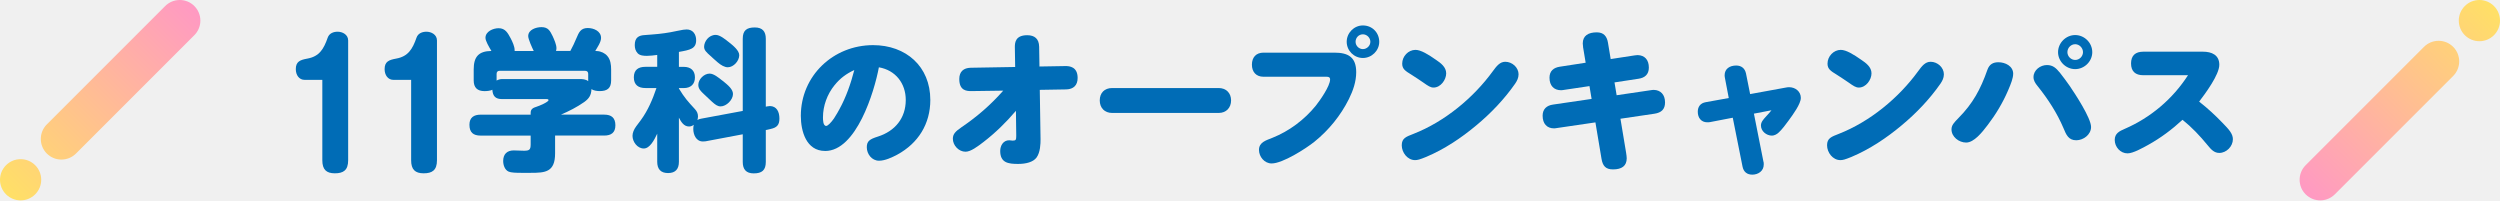
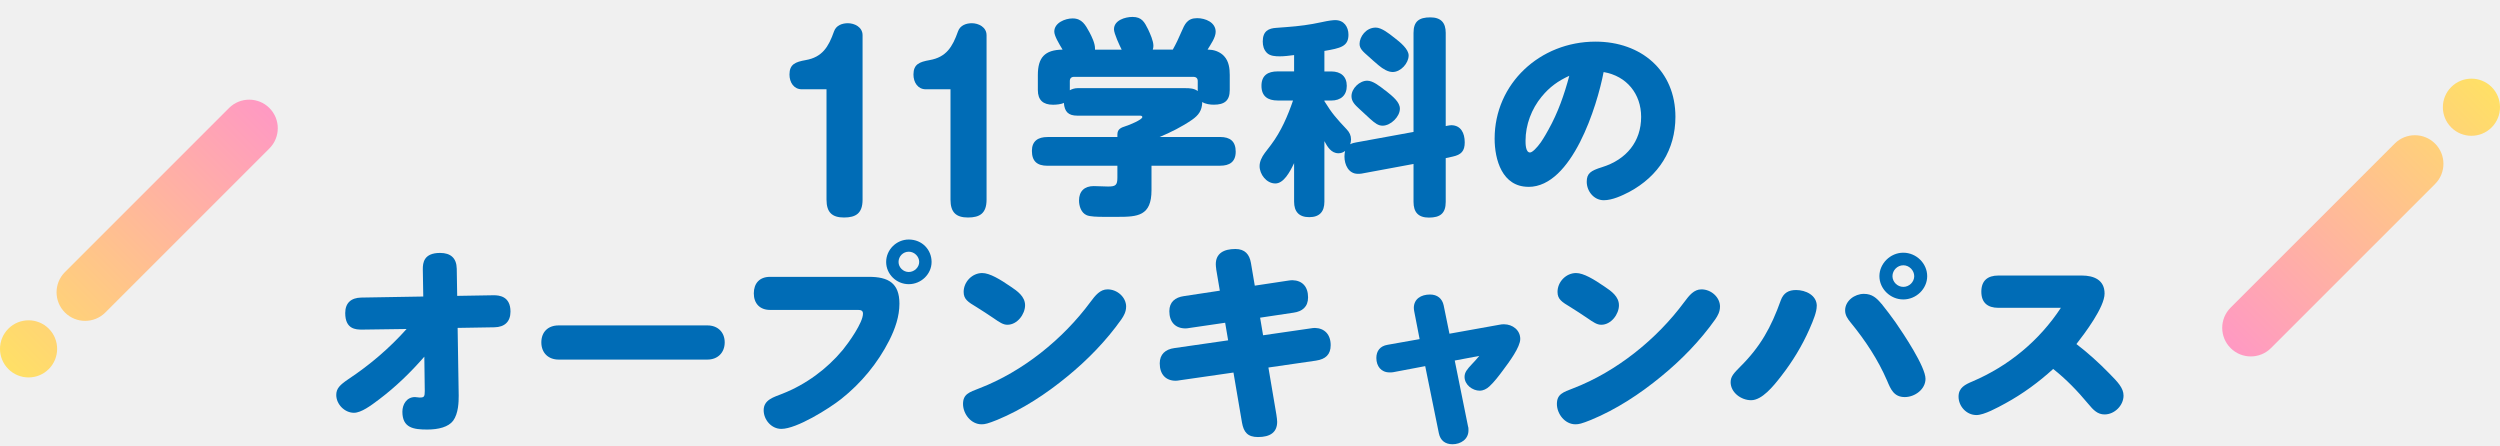
- <svg xmlns="http://www.w3.org/2000/svg" width="786" height="63" viewBox="0 0 786 63" fill="none">
-   <g clip-path="url(#clip0_294_4553)">
-     <path d="M11.06 61.102C8.53 63.633 4.428 63.633 1.898 61.102C-0.633 58.572 -0.633 54.47 1.898 51.94C4.428 49.409 8.53 49.409 11.06 51.94C13.591 54.47 13.591 58.572 11.06 61.102ZM61.102 1.898C58.572 -0.633 54.47 -0.633 51.94 1.898L14.725 39.11C12.195 41.641 12.195 45.742 14.725 48.273C17.256 50.803 21.357 50.803 23.888 48.273L61.102 11.06C63.633 8.53 63.633 4.428 61.102 1.898Z" fill="url(#paint0_linear_294_4553)" />
-     <path d="M774.94 1.898C777.47 -0.633 781.572 -0.633 784.102 1.898C786.633 4.428 786.633 8.53 784.102 11.06C781.572 13.591 777.47 13.591 774.94 11.06C772.409 8.53 772.409 4.428 774.94 1.898ZM724.898 61.102C727.428 63.633 731.53 63.633 734.06 61.102L771.275 23.89C773.805 21.359 773.805 17.258 771.275 14.727C768.745 12.197 764.643 12.197 762.112 14.727L724.898 51.94C722.367 54.47 722.367 58.572 724.898 61.102Z" fill="url(#paint1_linear_294_4553)" />
-     <g clip-path="url(#clip1_294_4553)">
-       <path d="M95.78 25.11C94 25.11 93 23.55 93 21.74C93 19.36 94.34 18.84 96.65 18.42C100.39 17.75 101.79 15.41 103.03 11.84C103.51 10.44 104.9 9.97 106.15 9.97C107.64 9.97 109.46 10.85 109.46 12.72V50.4C109.46 53.51 107.97 54.49 105.28 54.49C102.59 54.49 101.34 53.3 101.34 50.4V25.11H95.78Z" fill="#006CB6" />
-       <path d="M123.702 25.11C121.922 25.11 120.922 23.55 120.922 21.74C120.922 19.36 122.262 18.84 124.572 18.42C128.312 17.75 129.712 15.41 130.952 11.84C131.432 10.44 132.822 9.97 134.072 9.97C135.562 9.97 137.382 10.85 137.382 12.72V50.4C137.382 53.51 135.892 54.49 133.202 54.49C130.512 54.49 129.262 53.3 129.262 50.4V25.11H123.692H123.702Z" fill="#006CB6" />
-       <path d="M167.8 16.02C167.32 15.06 166.07 12.32 166.07 11.36C166.07 9.3 168.57 8.53 170.25 8.53C172.36 8.53 172.94 9.73 173.75 11.36C174.23 12.42 174.95 14 174.95 15.15C174.95 15.44 174.9 15.73 174.81 16.01H179.32C180.04 14.71 180.66 13.37 181.24 11.98C182.01 10.16 182.58 8.81 184.79 8.81C186.66 8.81 188.97 9.77 188.97 11.93C188.97 13.27 187.82 14.86 187.15 16.01L187.77 16.06C188.92 16.11 190.22 16.73 190.94 17.6C191.95 18.75 192.14 20.38 192.14 21.82V25.28C192.14 27.73 190.94 28.64 188.54 28.64C187.77 28.64 186.62 28.5 185.95 28.02C185.9 29.99 185.13 31.04 183.65 32.1C181.39 33.68 178.85 34.98 176.35 36.04H189.98C192.24 36.04 193.48 37.05 193.48 39.4C193.48 41.75 192.09 42.62 189.98 42.62H174.52V48.24C174.52 54.14 171.4 54.34 166.89 54.34H163.82C162.33 54.34 160.65 54.29 159.93 53.96C158.68 53.43 158.2 51.85 158.2 50.6C158.2 48.49 159.4 47.29 161.51 47.29C162.57 47.29 163.67 47.39 164.73 47.39C166.41 47.39 166.84 47.1 166.84 45.37V42.63H151.09C148.79 42.63 147.59 41.62 147.59 39.22C147.59 36.96 148.98 36.05 151.09 36.05H166.84V35.47C166.84 34.27 167.61 33.89 168.71 33.55C169.53 33.31 172.45 32.06 172.45 31.49C172.45 31.15 172.07 31.15 171.87 31.15H157.81C155.79 31.15 154.93 30.24 154.79 28.22C154.17 28.56 153.01 28.65 152.34 28.65C150.08 28.65 148.93 27.55 148.93 25.29V21.83C148.93 17.85 150.47 16.07 154.5 16.02C153.64 14.58 152.63 12.85 152.63 11.89C152.63 9.87 155.08 8.87 156.76 8.87C158.87 8.87 159.64 10.36 160.55 12.04C161.08 13.05 161.8 14.58 161.8 15.74V16.03H167.8V16.02ZM157.86 24.85H182.15C183.11 24.85 184.17 24.9 184.93 25.52V23.22C184.93 22.6 184.59 22.26 183.92 22.26H157.09C156.47 22.26 156.13 22.6 156.13 23.22V25.33C156.61 25.04 157.28 24.85 157.86 24.85Z" fill="#006CB6" />
-       <path d="M220.609 37.28L233.519 34.88V12.18C233.519 9.54 234.769 8.63 237.309 8.63C239.709 8.63 240.769 9.88 240.769 12.18V33.54L241.249 33.44C241.539 33.39 241.829 33.34 242.069 33.34C244.179 33.39 245.049 35.12 245.049 37.28C245.049 39.25 244.279 40.11 242.309 40.54L240.769 40.88V50.91C240.769 53.55 239.519 54.51 236.979 54.51C234.579 54.51 233.519 53.26 233.519 50.91V42.22L221.809 44.43C221.469 44.48 221.279 44.48 220.989 44.48C218.879 44.48 217.969 42.37 217.969 40.54C217.969 40.06 218.019 39.68 218.109 39.24C217.679 39.58 217.199 39.77 216.619 39.77C214.989 39.77 214.119 38.28 213.449 36.99V50.86C213.449 53.12 212.389 54.41 210.039 54.41C207.689 54.41 206.629 53.11 206.629 50.86V42.03C205.669 44.09 204.279 46.69 202.409 46.69C200.389 46.69 198.859 44.58 198.859 42.71C198.859 41.7 199.339 40.65 200.009 39.73C200.489 39.06 201.019 38.39 201.449 37.81C203.709 34.74 205.189 31.23 206.389 27.68H202.929C200.719 27.68 199.279 26.72 199.279 24.32C199.279 21.92 200.719 21.01 202.929 21.01H206.629V17.27C205.529 17.41 204.469 17.56 203.409 17.56C202.449 17.56 201.199 17.51 200.479 16.74C199.809 16.02 199.569 15.16 199.569 14.15C199.569 11.75 200.909 11.13 202.639 11.03C203.359 10.98 204.269 10.89 205.089 10.84C207.679 10.65 210.229 10.31 212.769 9.74C214.449 9.36 215.409 9.26 215.889 9.26C217.859 9.26 218.869 10.8 218.869 12.62C218.869 15.31 217.049 15.69 213.449 16.32V21.02H214.989C217.149 21.02 218.489 22.17 218.489 24.33C218.489 26.49 217.149 27.69 214.989 27.69H213.449V27.83C215.229 30.76 216.189 31.81 218.489 34.31C219.109 34.98 219.449 35.7 219.449 36.61C219.449 37.04 219.349 37.43 219.259 37.71C219.689 37.47 220.119 37.37 220.599 37.28H220.609ZM227.189 25.38C228.969 26.82 230.449 28.07 230.449 29.56C230.449 31.38 228.389 33.45 226.559 33.45C225.599 33.45 224.879 32.92 223.729 31.87C223.059 31.25 222.239 30.48 221.229 29.52C220.369 28.7 219.549 27.94 219.549 26.69C219.549 24.91 221.369 23.14 223.099 23.14C224.349 23.14 225.789 24.29 227.179 25.4L227.189 25.38ZM229.059 13.18C230.599 14.38 232.419 15.92 232.419 17.36C232.419 19.14 230.639 21.15 228.819 21.15C227.809 21.15 226.659 20.48 225.649 19.61C224.789 18.89 223.969 18.12 223.389 17.59C222.089 16.44 221.369 15.77 221.369 14.71C221.369 13.08 222.809 10.97 225.019 10.97C226.319 10.97 228.039 12.36 229.049 13.18H229.059Z" fill="#006CB6" />
-       <path d="M259.411 47.46C253.461 47.46 251.781 41.22 251.781 36.42C251.781 23.8 262.011 14.19 274.491 14.19C284.811 14.19 292.491 20.86 292.491 31.42C292.491 38.96 288.701 45.01 282.121 48.61C280.491 49.47 278.281 50.53 276.361 50.53C274.101 50.53 272.521 48.42 272.521 46.31C272.521 44.39 273.381 43.77 275.981 42.95C281.451 41.22 284.771 37.09 284.771 31.43C284.771 26.2 281.551 22.07 276.321 21.16C274.881 28.89 269.221 47.47 259.421 47.47L259.411 47.46ZM262.391 26.77C260.091 29.6 258.741 33.25 258.741 36.9C258.741 37.57 258.741 39.59 259.751 39.59C260.281 39.59 261.331 38.49 262.201 37.24C262.971 36.09 263.641 34.84 263.931 34.31C266.041 30.47 267.481 26.29 268.591 22.02C266.091 23.17 264.131 24.61 262.401 26.77H262.391Z" fill="#006CB6" />
-       <path d="M309.228 44.63C307.358 46.07 305.198 47.7 303.558 47.7C301.448 47.7 299.578 45.73 299.578 43.62C299.578 42.13 300.398 41.32 302.268 40.02C307.168 36.71 311.528 32.92 315.418 28.5L305.388 28.64C303.948 28.64 301.598 28.54 301.598 24.85C301.598 22.55 302.898 21.35 305.198 21.3L319.168 21.06L319.068 14.77C319.068 13.38 319.258 11.07 322.958 11.07C325.308 11.07 326.658 12.22 326.708 14.67L326.808 20.91L335.018 20.77C336.218 20.77 338.808 20.96 338.808 24.51C338.808 26.81 337.508 28.06 335.208 28.11L326.908 28.25L327.148 43.76C327.148 45.2 327.098 47.84 325.898 49.52C324.838 50.96 322.588 51.54 320.088 51.54C317.018 51.54 314.468 51.2 314.468 47.46C314.468 45.78 315.428 44.1 317.298 44.1C317.588 44.1 318.018 44.2 318.258 44.2H318.498C319.358 44.2 319.508 43.96 319.508 42.71L319.408 34.84C316.338 38.44 312.978 41.75 309.228 44.63Z" fill="#006CB6" />
-       <path d="M383.162 27.68C385.512 27.68 387.052 29.26 387.052 31.57C387.052 33.88 385.512 35.51 383.162 35.51H349.652C347.302 35.51 345.762 33.93 345.762 31.57C345.762 29.21 347.252 27.68 349.652 27.68H383.162Z" fill="#006CB6" />
-       <path d="M397.252 24.13C394.952 24.13 393.602 22.64 393.602 20.34C393.602 18.04 394.902 16.55 397.252 16.55H419.522C423.842 16.55 426.392 17.94 426.392 22.69C426.392 25.62 425.432 28.45 424.092 31.14C421.502 36.32 417.802 40.89 413.292 44.53C410.552 46.74 403.262 51.39 399.802 51.39C397.542 51.39 395.822 49.28 395.822 47.12C395.822 44.67 398.172 44.1 400.042 43.33C405.322 41.22 410.072 37.67 413.672 33.25C414.972 31.62 418.182 27.06 418.182 24.99C418.182 24.27 417.702 24.13 417.082 24.13H397.252ZM433.632 13.14C433.632 15.92 431.282 18.23 428.492 18.23C425.702 18.23 423.402 15.93 423.402 13.14C423.402 10.35 425.702 8 428.492 8C431.512 8 433.632 10.35 433.632 13.14ZM426.192 13.14C426.192 14.39 427.252 15.44 428.492 15.44C429.732 15.44 430.842 14.38 430.842 13.14C430.842 11.9 429.782 10.79 428.492 10.79C427.202 10.79 426.192 11.85 426.192 13.14Z" fill="#006CB6" />
-       <path d="M477.431 23.41C477.431 24.51 476.951 25.43 476.371 26.29C472.961 31.19 468.741 35.6 464.181 39.39C459.431 43.37 454.101 46.93 448.391 49.33C446.281 50.19 445.651 50.34 444.891 50.34C442.491 50.34 440.711 47.94 440.711 45.68C440.711 43.42 442.101 42.99 444.411 42.08C454.201 38.24 463.231 30.8 469.371 22.35C470.521 20.77 471.581 19.42 473.261 19.42C475.421 19.42 477.441 21.2 477.441 23.4L477.431 23.41ZM451.461 18.8C452.951 19.81 454.681 21.06 454.681 23.07C454.681 25.08 452.951 27.53 450.701 27.53C449.741 27.53 448.971 27 447.481 25.95C446.281 25.13 445.081 24.32 443.781 23.5C441.811 22.3 440.851 21.68 440.851 20C440.851 17.7 442.771 15.68 445.031 15.68C446.711 15.68 449.061 17.12 451.461 18.8Z" fill="#006CB6" />
-       <path d="M497.72 14.77C497.67 14.39 497.62 14 497.62 13.67C497.62 11.22 499.35 10.17 502.04 10.17C504.2 10.17 505.21 11.42 505.54 13.39L506.4 18.57L513.89 17.42C514.23 17.37 514.56 17.32 514.85 17.32C517.11 17.37 518.4 18.81 518.4 21.26C518.4 23.42 517.1 24.48 515.14 24.76L507.6 25.91L508.27 29.94L518.98 28.36C519.32 28.31 519.6 28.26 519.94 28.26C522.1 28.31 523.49 29.75 523.49 32.2C523.49 34.36 522.34 35.42 520.18 35.75L509.47 37.33L511.25 48.03C511.35 48.61 511.44 49.42 511.44 49.76C511.44 52.16 509.9 53.26 507.12 53.26C504.82 53.26 503.9 52.16 503.52 49.95L501.6 38.48L489.46 40.26C489.17 40.31 488.88 40.36 488.6 40.36C486.34 40.36 485 38.87 485 36.38C485 34.27 486.3 33.16 488.26 32.88L500.4 31.1L499.73 27.07L491.67 28.27C491.38 28.32 491.09 28.37 490.81 28.37C488.55 28.37 487.16 26.93 487.16 24.43C487.16 22.32 488.46 21.26 490.42 20.97L498.53 19.72L497.71 14.78L497.72 14.77Z" fill="#006CB6" />
-       <path d="M554.471 50.92C554.521 51.21 554.521 51.45 554.521 51.74C554.521 53.76 552.791 54.91 550.921 54.91C549.291 54.91 548.181 54.05 547.851 52.37L544.781 37.01L537.581 38.4C537.341 38.45 537.051 38.45 536.761 38.45C534.841 38.45 533.781 37.01 533.781 35.14C533.781 33.56 534.601 32.4 536.321 32.12L543.521 30.82L542.321 24.53C542.271 24.24 542.221 23.95 542.221 23.67C542.221 21.65 543.801 20.6 545.871 20.6C547.501 20.6 548.611 21.51 548.941 23.1L550.241 29.58L561.521 27.52C561.951 27.42 562.191 27.42 562.531 27.42C564.451 27.42 566.181 28.76 566.181 30.78C566.181 32.65 563.731 36.01 562.241 38.03C561.331 39.28 560.371 40.57 559.261 41.63C558.641 42.25 557.771 42.64 557.101 42.64C555.371 42.64 553.641 41.25 553.641 39.47C553.641 38.41 554.261 37.69 555.271 36.59C555.851 35.97 556.421 35.34 556.951 34.67L551.431 35.73L554.451 50.95L554.471 50.92Z" fill="#006CB6" />
-       <path d="M611.15 23.41C611.15 24.51 610.67 25.43 610.09 26.29C606.68 31.19 602.46 35.6 597.9 39.39C593.15 43.37 587.82 46.93 582.11 49.33C580 50.19 579.37 50.34 578.61 50.34C576.21 50.34 574.43 47.94 574.43 45.68C574.43 43.42 575.82 42.99 578.13 42.08C587.92 38.24 596.95 30.8 603.09 22.35C604.24 20.77 605.3 19.42 606.98 19.42C609.14 19.42 611.16 21.2 611.16 23.4L611.15 23.41ZM585.18 18.8C586.67 19.81 588.4 21.06 588.4 23.07C588.4 25.08 586.67 27.53 584.42 27.53C583.46 27.53 582.69 27 581.2 25.95C580 25.13 578.8 24.32 577.5 23.5C575.53 22.3 574.57 21.68 574.57 20C574.57 17.7 576.49 15.68 578.75 15.68C580.43 15.68 582.78 17.12 585.18 18.8Z" fill="#006CB6" />
-       <path d="M632.941 23.22C632.941 24.52 632.271 26.29 631.311 28.5C629.681 32.29 627.471 35.99 624.931 39.3C623.151 41.65 620.611 44.82 618.161 44.82C615.901 44.82 613.551 43.04 613.551 40.69C613.551 39.35 614.321 38.58 615.761 37.09C620.271 32.53 622.671 28.11 624.831 21.97C625.451 20.19 626.651 19.57 628.291 19.57C630.451 19.57 632.951 20.77 632.951 23.22H632.941ZM647.541 22.74C648.641 24.13 649.701 25.57 650.711 27.01C652.441 29.55 657.431 37.14 657.431 39.92C657.431 42.32 655.031 44.1 652.771 44.1C650.321 44.1 649.601 42.32 648.791 40.36C646.731 35.51 643.891 31.14 640.581 27.02C639.911 26.2 639.331 25.34 639.331 24.24C639.331 22.03 641.491 20.45 643.551 20.45C645.421 20.45 646.431 21.41 647.531 22.75L647.541 22.74ZM657.811 16.4C657.811 19.28 655.361 21.73 652.431 21.73C649.501 21.73 647.051 19.28 647.051 16.4C647.051 13.52 649.501 11.02 652.431 11.02C655.361 11.02 657.811 13.47 657.811 16.4ZM649.991 16.4C649.991 17.7 651.091 18.85 652.441 18.85C653.791 18.85 654.891 17.7 654.891 16.4C654.891 15.1 653.791 13.9 652.441 13.9C651.091 13.9 649.991 15.05 649.991 16.4Z" fill="#006CB6" />
-       <path d="M698.801 38.67C700.721 40.64 702.021 42.03 702.021 43.76C702.021 46.02 700.001 48.08 697.751 48.08C696.211 48.08 695.251 47.12 694.051 45.63C691.651 42.7 689.111 40.01 686.181 37.66C682.921 40.68 679.321 43.37 675.431 45.53C673.701 46.49 670.631 48.22 668.901 48.22C666.641 48.22 664.871 46.2 664.871 44C664.871 41.94 666.361 41.22 668.041 40.5C676.201 36.95 683.071 31.14 687.911 23.65H673.841C671.391 23.65 670.001 22.45 670.001 19.95C670.001 17.45 671.391 16.25 673.841 16.25H692.611C695.351 16.25 697.751 17.26 697.751 20.38C697.751 23.5 693.291 29.5 691.411 31.95C694.051 34.01 696.501 36.27 698.801 38.67Z" fill="#006CB6" />
-     </g>
-   </g>
+ <svg xmlns="http://www.w3.org/2000/svg" width="342" height="61" viewBox="0 0 342 61" fill="none">
+   <path d="M6.671 50.489C5.145 52.015 2.671 52.015 1.145 50.489C-0.382 48.962 -0.382 46.488 1.145 44.962C2.671 43.436 5.145 43.436 6.671 44.962C8.198 46.488 8.198 48.962 6.671 50.489ZM36.855 14.778C35.329 13.252 32.855 13.252 31.329 14.778L8.882 37.224C7.356 38.75 7.356 41.224 8.882 42.75C10.408 44.276 12.882 44.276 14.409 42.75L36.855 20.305C38.382 18.778 38.382 16.304 36.855 14.778Z" fill="url(#paint0_linear_294_7164)" />
+   <path d="M335.329 11.905C336.855 10.379 339.329 10.379 340.855 11.905C342.382 13.432 342.382 15.906 340.855 17.432C339.329 18.958 336.855 18.958 335.329 17.432C333.802 15.906 333.802 13.432 335.329 11.905ZM305.145 47.616C306.671 49.142 309.145 49.142 310.671 47.616L333.118 25.171C334.644 23.644 334.644 21.17 333.118 19.644C331.592 18.117 329.118 18.117 327.592 19.644L305.145 42.089C303.618 43.616 303.618 46.09 305.145 47.616Z" fill="url(#paint1_linear_294_7164)" />
+   <path d="M109.689 12.215C108.608 12.215 108 11.284 108 10.203C108 8.782 108.814 8.472 110.218 8.221C112.49 7.821 113.34 6.424 114.094 4.293C114.385 3.457 115.23 3.176 115.989 3.176C116.894 3.176 118 3.702 118 4.818V27.314C118 29.17 117.095 29.755 115.461 29.755C113.826 29.755 113.067 29.045 113.067 27.314V12.215H109.689Z" fill="#006CB6" />
+   <path d="M126.65 12.215C125.568 12.215 124.961 11.284 124.961 10.203C124.961 8.782 125.775 8.472 127.178 8.221C129.451 7.821 130.301 6.424 131.055 4.293C131.346 3.457 132.191 3.176 132.95 3.176C133.855 3.176 134.961 3.702 134.961 4.818V27.314C134.961 29.17 134.056 29.755 132.422 29.755C130.787 29.755 130.028 29.045 130.028 27.314V12.215H126.644H126.65Z" fill="#006CB6" />
+   <path d="M153.443 6.788C153.151 6.215 152.391 4.579 152.391 4.006C152.391 2.776 153.91 2.316 154.931 2.316C156.213 2.316 156.565 3.033 157.057 4.006C157.349 4.639 157.786 5.582 157.786 6.269C157.786 6.442 157.756 6.615 157.701 6.782H160.441C160.879 6.006 161.256 5.206 161.608 4.376C162.076 3.29 162.422 2.484 163.765 2.484C164.901 2.484 166.304 3.057 166.304 4.346C166.304 5.146 165.606 6.096 165.198 6.782L165.575 6.812C166.274 6.842 167.064 7.212 167.501 7.731C168.115 8.418 168.23 9.391 168.23 10.251V12.316C168.23 13.779 167.501 14.322 166.043 14.322C165.575 14.322 164.876 14.239 164.469 13.952C164.439 15.128 163.971 15.755 163.072 16.388C161.699 17.331 160.156 18.108 158.637 18.74H166.918C168.291 18.74 169.044 19.343 169.044 20.746C169.044 22.149 168.2 22.669 166.918 22.669H157.525V26.024C157.525 29.546 155.63 29.666 152.89 29.666H151.024C150.119 29.666 149.099 29.636 148.661 29.439C147.902 29.122 147.61 28.179 147.61 27.433C147.61 26.173 148.339 25.457 149.621 25.457C150.265 25.457 150.933 25.516 151.577 25.516C152.598 25.516 152.859 25.343 152.859 24.31V22.675H143.29C141.893 22.675 141.164 22.072 141.164 20.639C141.164 19.29 142.009 18.746 143.29 18.746H152.859V18.4C152.859 17.684 153.327 17.457 153.995 17.254C154.494 17.11 156.268 16.364 156.268 16.024C156.268 15.821 156.037 15.821 155.915 15.821H147.373C146.146 15.821 145.623 15.278 145.538 14.072C145.162 14.275 144.457 14.328 144.05 14.328C142.677 14.328 141.978 13.672 141.978 12.322V10.257C141.978 7.881 142.914 6.818 145.362 6.788C144.84 5.928 144.226 4.896 144.226 4.322C144.226 3.116 145.715 2.519 146.735 2.519C148.017 2.519 148.485 3.409 149.038 4.412C149.36 5.015 149.797 5.928 149.797 6.621V6.794H153.443V6.788ZM147.404 12.06H162.161C162.744 12.06 163.388 12.089 163.85 12.46V11.087C163.85 10.716 163.643 10.513 163.236 10.513H146.936C146.559 10.513 146.352 10.716 146.352 11.087V12.346C146.644 12.173 147.051 12.06 147.404 12.06Z" fill="#006CB6" />
+   <path d="M185.527 19.48L193.37 18.048V4.495C193.37 2.919 194.129 2.376 195.673 2.376C197.131 2.376 197.775 3.122 197.775 4.495V17.248L198.066 17.188C198.242 17.158 198.419 17.128 198.564 17.128C199.846 17.158 200.375 18.191 200.375 19.48C200.375 20.657 199.907 21.17 198.71 21.427L197.775 21.63V27.618C197.775 29.194 197.015 29.767 195.472 29.767C194.014 29.767 193.37 29.021 193.37 27.618V22.43L186.256 23.749C186.049 23.779 185.934 23.779 185.757 23.779C184.476 23.779 183.923 22.519 183.923 21.427C183.923 21.14 183.953 20.913 184.008 20.651C183.746 20.854 183.455 20.967 183.102 20.967C182.112 20.967 181.584 20.078 181.177 19.307V27.588C181.177 28.937 180.533 29.707 179.105 29.707C177.677 29.707 177.033 28.931 177.033 27.588V22.316C176.45 23.546 175.605 25.098 174.469 25.098C173.242 25.098 172.312 23.839 172.312 22.722C172.312 22.119 172.604 21.492 173.011 20.943C173.303 20.543 173.625 20.143 173.886 19.797C175.259 17.964 176.158 15.868 176.887 13.749H174.785C173.443 13.749 172.568 13.176 172.568 11.743C172.568 10.31 173.443 9.767 174.785 9.767H177.033V7.534C176.365 7.618 175.721 7.707 175.077 7.707C174.494 7.707 173.734 7.677 173.297 7.218C172.89 6.788 172.744 6.274 172.744 5.671C172.744 4.239 173.558 3.869 174.609 3.809C175.046 3.779 175.599 3.725 176.097 3.695C177.671 3.582 179.22 3.379 180.763 3.039C181.784 2.812 182.367 2.752 182.659 2.752C183.856 2.752 184.469 3.671 184.469 4.758C184.469 6.364 183.364 6.591 181.177 6.967V9.773H182.112C183.424 9.773 184.239 10.46 184.239 11.749C184.239 13.039 183.424 13.755 182.112 13.755H181.177V13.839C182.258 15.588 182.841 16.215 184.239 17.707C184.615 18.107 184.822 18.537 184.822 19.081C184.822 19.337 184.761 19.57 184.706 19.737C184.968 19.594 185.229 19.534 185.52 19.48H185.527ZM189.524 12.376C190.606 13.236 191.505 13.982 191.505 14.871C191.505 15.958 190.253 17.194 189.141 17.194C188.558 17.194 188.121 16.878 187.422 16.251C187.015 15.88 186.517 15.421 185.903 14.848C185.381 14.358 184.883 13.904 184.883 13.158C184.883 12.095 185.988 11.039 187.039 11.039C187.799 11.039 188.674 11.725 189.518 12.388L189.524 12.376ZM190.66 5.092C191.596 5.809 192.702 6.728 192.702 7.588C192.702 8.651 191.62 9.851 190.515 9.851C189.901 9.851 189.202 9.451 188.589 8.931C188.066 8.501 187.568 8.042 187.216 7.725C186.426 7.039 185.988 6.639 185.988 6.006C185.988 5.033 186.863 3.773 188.206 3.773C188.996 3.773 190.041 4.603 190.654 5.092H190.66Z" fill="#006CB6" />
+   <path d="M209.1 25.558C205.486 25.558 204.465 21.833 204.465 18.967C204.465 11.433 210.68 5.695 218.262 5.695C224.532 5.695 229.198 9.677 229.198 15.982C229.198 20.483 226.895 24.095 222.898 26.245C221.907 26.758 220.565 27.391 219.398 27.391C218.025 27.391 217.065 26.131 217.065 24.871C217.065 23.725 217.588 23.355 219.167 22.866C222.491 21.833 224.508 19.367 224.508 15.988C224.508 12.866 222.551 10.4 219.374 9.857C218.499 14.471 215.06 25.564 209.106 25.564L209.1 25.558ZM210.911 13.206C209.514 14.895 208.693 17.074 208.693 19.253C208.693 19.654 208.693 20.86 209.307 20.86C209.629 20.86 210.267 20.203 210.795 19.456C211.263 18.77 211.67 18.024 211.846 17.707C213.128 15.415 214.003 12.919 214.678 10.37C213.159 11.056 211.968 11.916 210.917 13.206H210.911Z" fill="#006CB6" />
+   <path d="M51.863 54.636C50.727 55.496 49.414 56.469 48.418 56.469C47.136 56.469 46 55.293 46 54.033C46 53.143 46.498 52.66 47.634 51.884C50.611 49.908 53.26 47.645 55.623 45.006L49.53 45.09C48.655 45.09 47.227 45.03 47.227 42.827C47.227 41.454 48.017 40.737 49.414 40.708L57.902 40.564L57.841 36.809C57.841 35.979 57.956 34.6 60.204 34.6C61.632 34.6 62.452 35.287 62.483 36.749L62.543 40.475L67.531 40.391C68.26 40.391 69.834 40.505 69.834 42.624C69.834 43.997 69.044 44.743 67.647 44.773L62.604 44.857L62.75 54.117C62.75 54.976 62.72 56.552 61.99 57.555C61.346 58.415 59.98 58.761 58.461 58.761C56.596 58.761 55.046 58.558 55.046 56.325C55.046 55.322 55.63 54.319 56.766 54.319C56.942 54.319 57.203 54.379 57.349 54.379H57.495C58.017 54.379 58.108 54.236 58.108 53.49L58.048 48.791C56.182 50.94 54.141 52.916 51.863 54.636Z" fill="#006CB6" />
+   <path d="M96.777 44.516C98.204 44.516 99.14 45.459 99.14 46.839C99.14 48.218 98.204 49.191 96.777 49.191H76.418C74.99 49.191 74.055 48.248 74.055 46.839C74.055 45.429 74.96 44.516 76.418 44.516H96.777Z" fill="#006CB6" />
+   <path d="M105.339 42.397C103.941 42.397 103.121 41.507 103.121 40.134C103.121 38.761 103.911 37.872 105.339 37.872H118.869C121.493 37.872 123.042 38.701 123.042 41.537C123.042 43.286 122.459 44.976 121.645 46.582C120.072 49.675 117.824 52.403 115.084 54.576C113.419 55.895 108.99 58.672 106.888 58.672C105.515 58.672 104.47 57.412 104.47 56.122C104.47 54.66 105.898 54.319 107.034 53.86C110.242 52.6 113.127 50.48 115.314 47.842C116.104 46.869 118.055 44.146 118.055 42.91C118.055 42.48 117.763 42.397 117.386 42.397H105.339ZM127.441 35.836C127.441 37.495 126.013 38.875 124.318 38.875C122.623 38.875 121.226 37.501 121.226 35.836C121.226 34.17 122.623 32.767 124.318 32.767C126.153 32.767 127.441 34.17 127.441 35.836ZM122.921 35.836C122.921 36.582 123.565 37.209 124.318 37.209C125.072 37.209 125.746 36.576 125.746 35.836C125.746 35.095 125.102 34.433 124.318 34.433C123.535 34.433 122.921 35.066 122.921 35.836Z" fill="#006CB6" />
+   <path d="M154.051 41.967C154.051 42.624 153.76 43.173 153.407 43.686C151.335 46.612 148.772 49.245 146.001 51.507C143.115 53.883 139.877 56.009 136.408 57.442C135.126 57.955 134.743 58.045 134.282 58.045C132.824 58.045 131.742 56.612 131.742 55.263C131.742 53.913 132.587 53.657 133.99 53.113C139.938 50.821 145.424 46.379 149.154 41.334C149.853 40.391 150.497 39.585 151.518 39.585C152.83 39.585 154.057 40.648 154.057 41.961L154.051 41.967ZM138.273 39.215C139.179 39.818 140.23 40.564 140.23 41.764C140.23 42.964 139.179 44.427 137.812 44.427C137.228 44.427 136.761 44.11 135.855 43.483C135.126 42.994 134.397 42.51 133.607 42.021C132.41 41.304 131.827 40.934 131.827 39.931C131.827 38.558 132.994 37.352 134.367 37.352C135.387 37.352 136.815 38.212 138.273 39.215Z" fill="#006CB6" />
+   <path d="M166.38 36.809C166.35 36.582 166.32 36.349 166.32 36.152C166.32 34.689 167.371 34.062 169.005 34.062C170.317 34.062 170.931 34.809 171.131 35.985L171.654 39.077L176.204 38.391C176.411 38.361 176.611 38.331 176.788 38.331C178.161 38.361 178.944 39.221 178.944 40.683C178.944 41.973 178.154 42.606 176.964 42.773L172.383 43.459L172.79 45.865L179.297 44.922C179.503 44.892 179.673 44.862 179.88 44.862C181.192 44.892 182.037 45.752 182.037 47.215C182.037 48.504 181.338 49.137 180.026 49.334L173.519 50.277L174.6 56.666C174.661 57.012 174.716 57.495 174.716 57.698C174.716 59.131 173.78 59.788 172.091 59.788C170.694 59.788 170.135 59.131 169.904 57.812L168.738 50.964L161.362 52.027C161.186 52.056 161.01 52.086 160.84 52.086C159.466 52.086 158.652 51.197 158.652 49.71C158.652 48.451 159.442 47.788 160.633 47.621L168.009 46.558L167.601 44.152L162.705 44.868C162.528 44.898 162.352 44.928 162.182 44.928C160.809 44.928 159.965 44.069 159.965 42.576C159.965 41.316 160.754 40.683 161.945 40.51L166.872 39.764L166.374 36.815L166.38 36.809Z" fill="#006CB6" />
+   <path d="M200.855 58.391C200.886 58.564 200.886 58.708 200.886 58.881C200.886 60.087 199.835 60.773 198.698 60.773C197.708 60.773 197.034 60.26 196.833 59.257L194.968 50.087L190.594 50.916C190.448 50.946 190.272 50.946 190.096 50.946C188.929 50.946 188.285 50.087 188.285 48.97C188.285 48.027 188.783 47.334 189.828 47.167L194.203 46.391L193.474 42.636C193.443 42.463 193.413 42.29 193.413 42.122C193.413 40.916 194.373 40.29 195.63 40.29C196.621 40.29 197.295 40.833 197.496 41.782L198.285 45.651L205.138 44.421C205.4 44.361 205.545 44.361 205.752 44.361C206.919 44.361 207.97 45.161 207.97 46.367C207.97 47.484 206.481 49.49 205.576 50.696C205.023 51.442 204.44 52.212 203.765 52.845C203.389 53.215 202.86 53.448 202.453 53.448C201.402 53.448 200.351 52.618 200.351 51.555C200.351 50.922 200.728 50.492 201.341 49.836C201.694 49.466 202.04 49.09 202.362 48.69L199.008 49.322L200.843 58.409L200.855 58.391Z" fill="#006CB6" />
+   <path d="M235.293 41.967C235.293 42.624 235.002 43.173 234.649 43.686C232.578 46.612 230.014 49.245 227.243 51.507C224.358 53.883 221.119 56.009 217.65 57.442C216.368 57.955 215.986 58.045 215.524 58.045C214.066 58.045 212.984 56.612 212.984 55.263C212.984 53.913 213.829 53.657 215.232 53.113C221.18 50.821 226.666 46.379 230.397 41.334C231.095 40.391 231.739 39.585 232.76 39.585C234.072 39.585 235.299 40.648 235.299 41.961L235.293 41.967ZM219.515 39.215C220.421 39.818 221.472 40.564 221.472 41.764C221.472 42.964 220.421 44.427 219.054 44.427C218.471 44.427 218.003 44.11 217.097 43.483C216.368 42.994 215.639 42.51 214.85 42.021C213.653 41.304 213.069 40.934 213.069 39.931C213.069 38.558 214.236 37.352 215.609 37.352C216.63 37.352 218.057 38.212 219.515 39.215Z" fill="#006CB6" />
+   <path d="M248.53 41.854C248.53 42.63 248.123 43.687 247.54 45.006C246.55 47.269 245.207 49.478 243.664 51.454C242.582 52.857 241.039 54.749 239.551 54.749C238.178 54.749 236.75 53.687 236.75 52.284C236.75 51.484 237.218 51.024 238.093 50.135C240.833 47.412 242.291 44.773 243.603 41.108C243.98 40.045 244.709 39.675 245.705 39.675C247.017 39.675 248.536 40.391 248.536 41.854H248.53ZM257.4 41.567C258.069 42.397 258.713 43.257 259.326 44.117C260.377 45.633 263.409 50.164 263.409 51.824C263.409 53.257 261.951 54.32 260.578 54.32C259.089 54.32 258.652 53.257 258.16 52.087C256.908 49.191 255.183 46.582 253.172 44.123C252.765 43.633 252.412 43.12 252.412 42.463C252.412 41.143 253.725 40.2 254.976 40.2C256.112 40.2 256.726 40.773 257.394 41.573L257.4 41.567ZM263.64 37.782C263.64 39.502 262.151 40.964 260.371 40.964C258.591 40.964 257.103 39.502 257.103 37.782C257.103 36.063 258.591 34.57 260.371 34.57C262.151 34.57 263.64 36.033 263.64 37.782ZM258.889 37.782C258.889 38.558 259.557 39.245 260.377 39.245C261.198 39.245 261.866 38.558 261.866 37.782C261.866 37.006 261.198 36.29 260.377 36.29C259.557 36.29 258.889 36.976 258.889 37.782Z" fill="#006CB6" />
+   <path d="M288.544 51.078C289.71 52.254 290.5 53.083 290.5 54.116C290.5 55.465 289.273 56.695 287.906 56.695C286.97 56.695 286.387 56.122 285.658 55.233C284.2 53.483 282.657 51.877 280.876 50.474C278.896 52.278 276.709 53.883 274.345 55.173C273.294 55.746 271.429 56.779 270.378 56.779C269.005 56.779 267.93 55.573 267.93 54.26C267.93 53.03 268.835 52.6 269.856 52.17C274.813 50.051 278.987 46.582 281.927 42.11H273.379C271.891 42.11 271.046 41.394 271.046 39.901C271.046 38.409 271.891 37.692 273.379 37.692H284.783C286.448 37.692 287.906 38.295 287.906 40.158C287.906 42.021 285.196 45.603 284.054 47.066C285.658 48.295 287.146 49.645 288.544 51.078Z" fill="#006CB6" />
  <defs>
-     <linearGradient id="paint0_linear_294_4553" x1="1.898" y1="61.102" x2="61.102" y2="1.896" gradientUnits="userSpaceOnUse">
+     <linearGradient id="paint0_linear_294_7164" x1="1.145" y1="50.489" x2="36.855" y2="14.777" gradientUnits="userSpaceOnUse">
      <stop stop-color="#FFE066" />
      <stop offset="1" stop-color="#FF99C3" />
    </linearGradient>
-     <linearGradient id="paint1_linear_294_4553" x1="784.102" y1="1.898" x2="724.898" y2="61.104" gradientUnits="userSpaceOnUse">
+     <linearGradient id="paint1_linear_294_7164" x1="340.855" y1="11.905" x2="305.145" y2="47.617" gradientUnits="userSpaceOnUse">
      <stop stop-color="#FFE066" />
      <stop offset="1" stop-color="#FF99C3" />
    </linearGradient>
-     <clipPath id="clip0_294_4553">
-       <rect width="786" height="63" fill="white" />
-     </clipPath>
-     <clipPath id="clip1_294_4553">
-       <rect width="609.01" height="46.9" fill="white" transform="translate(93 8)" />
-     </clipPath>
  </defs>
</svg>
